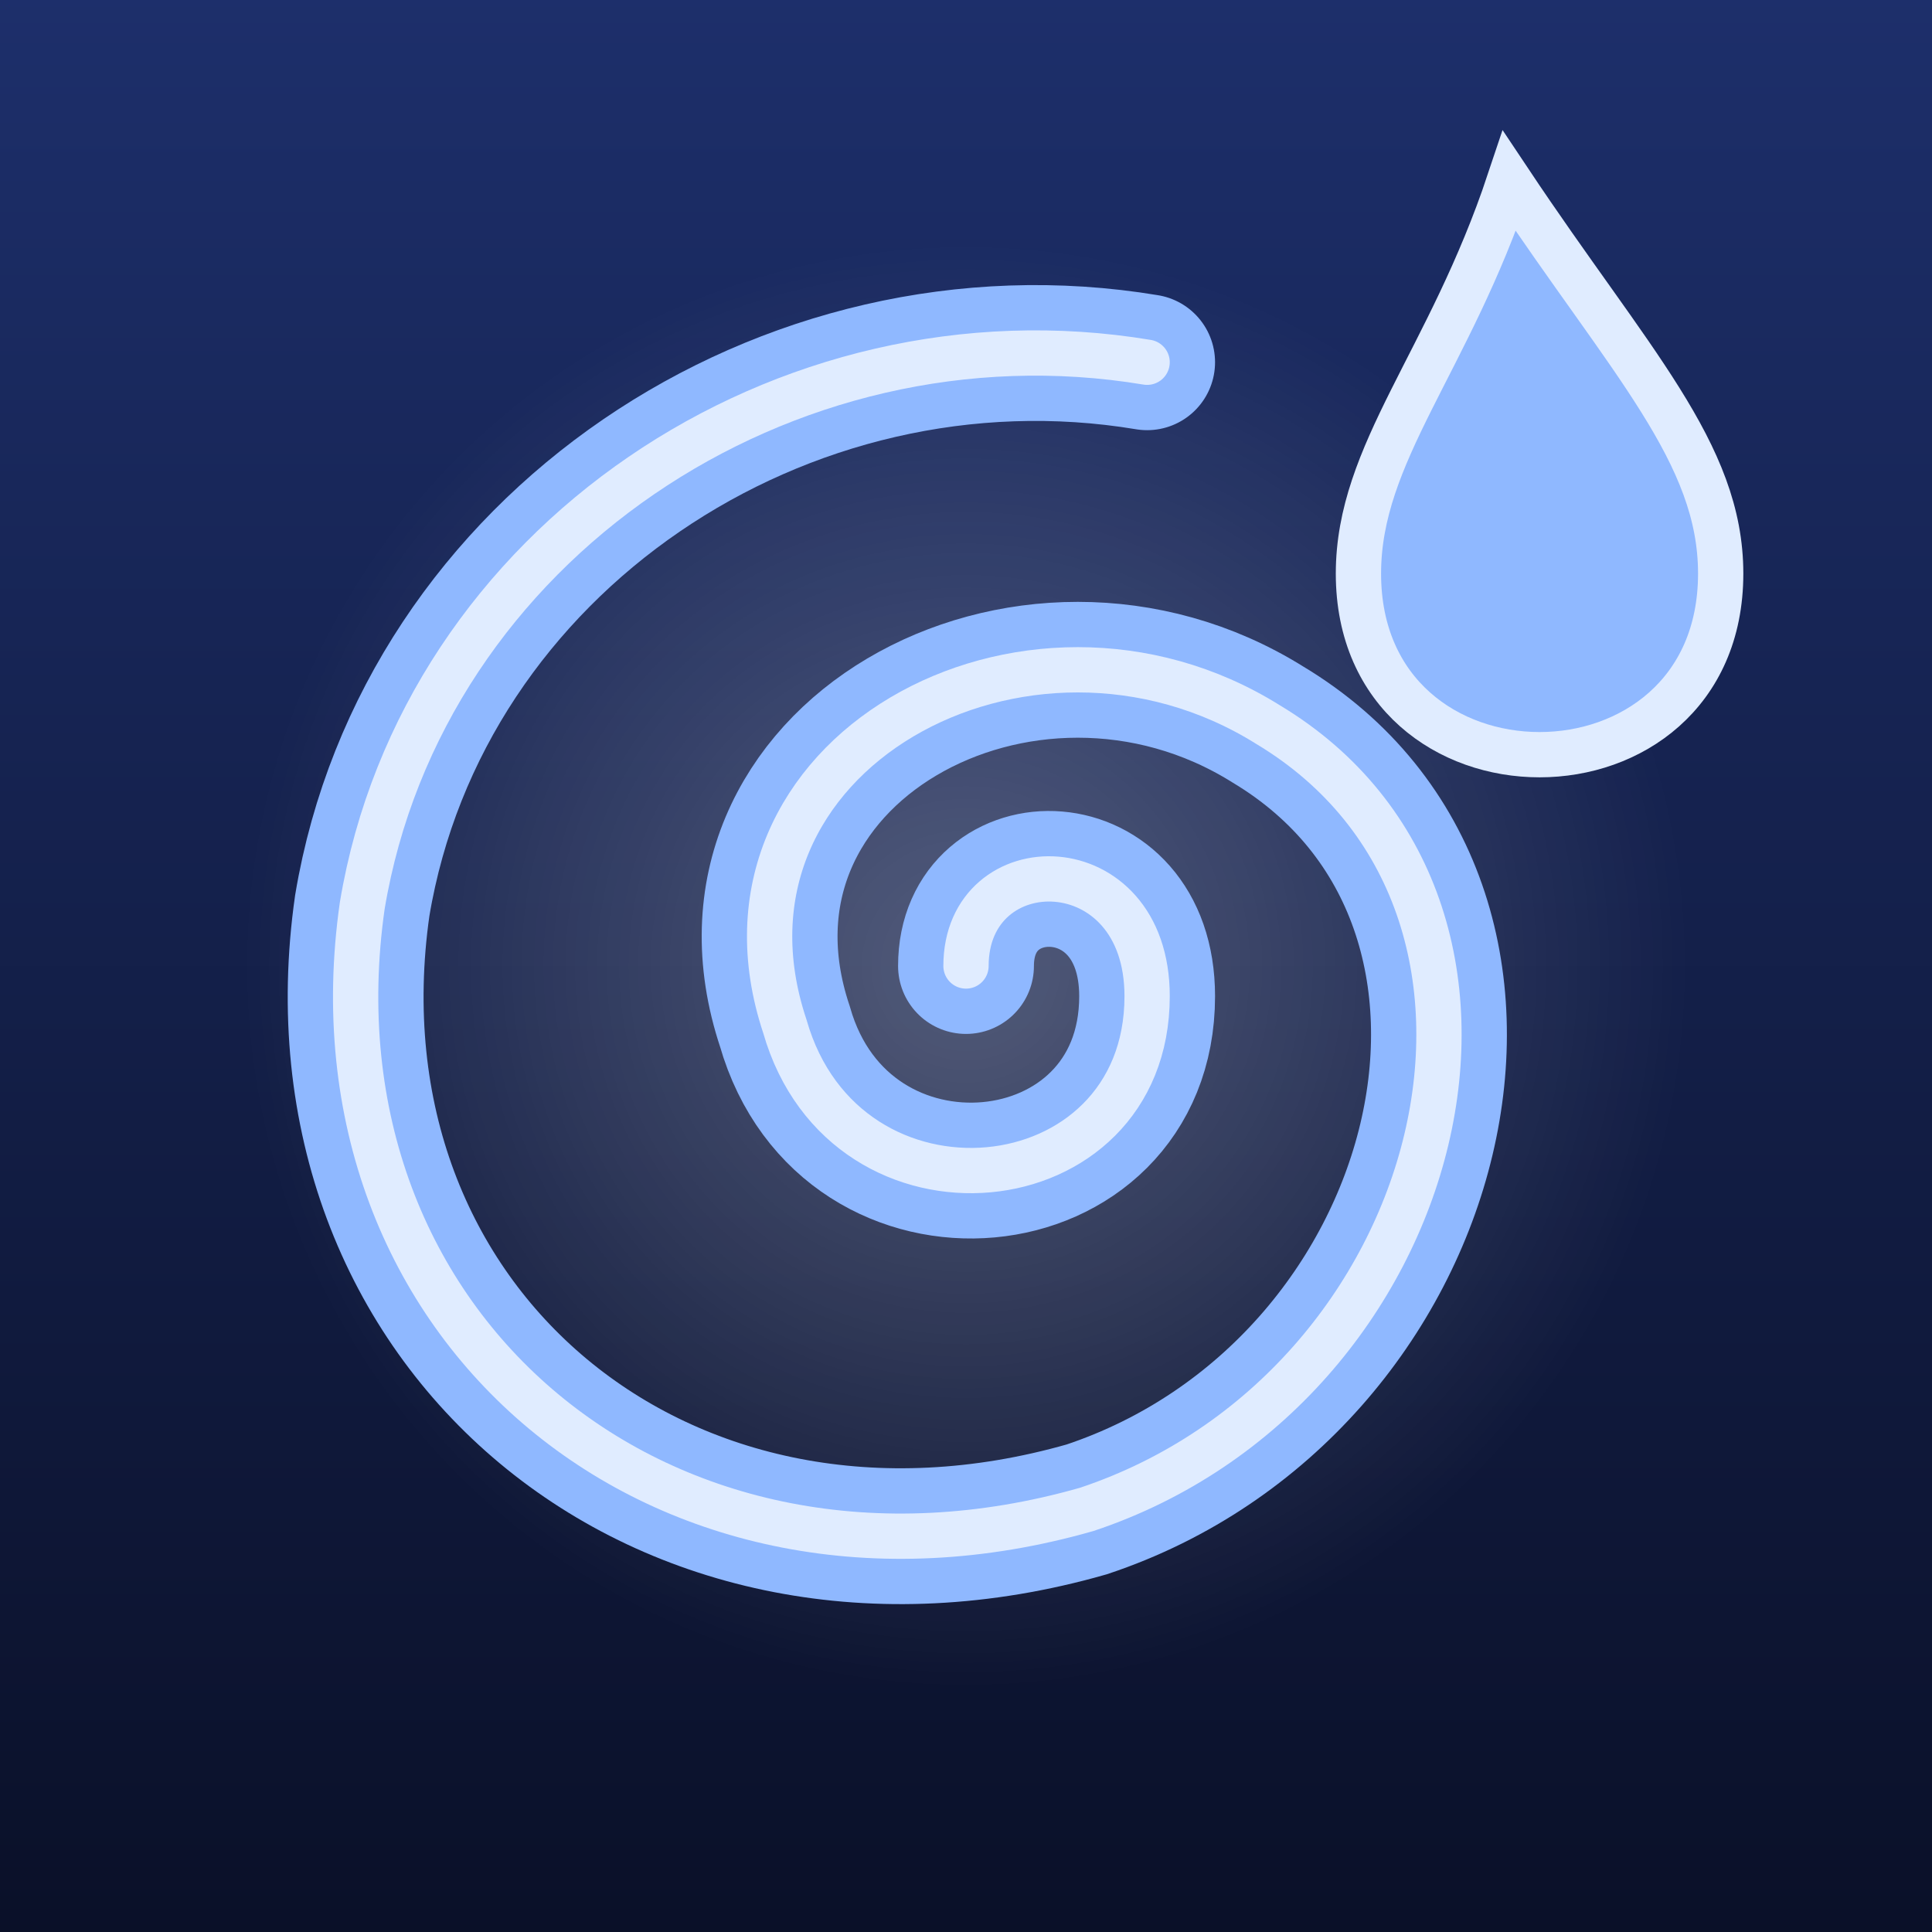
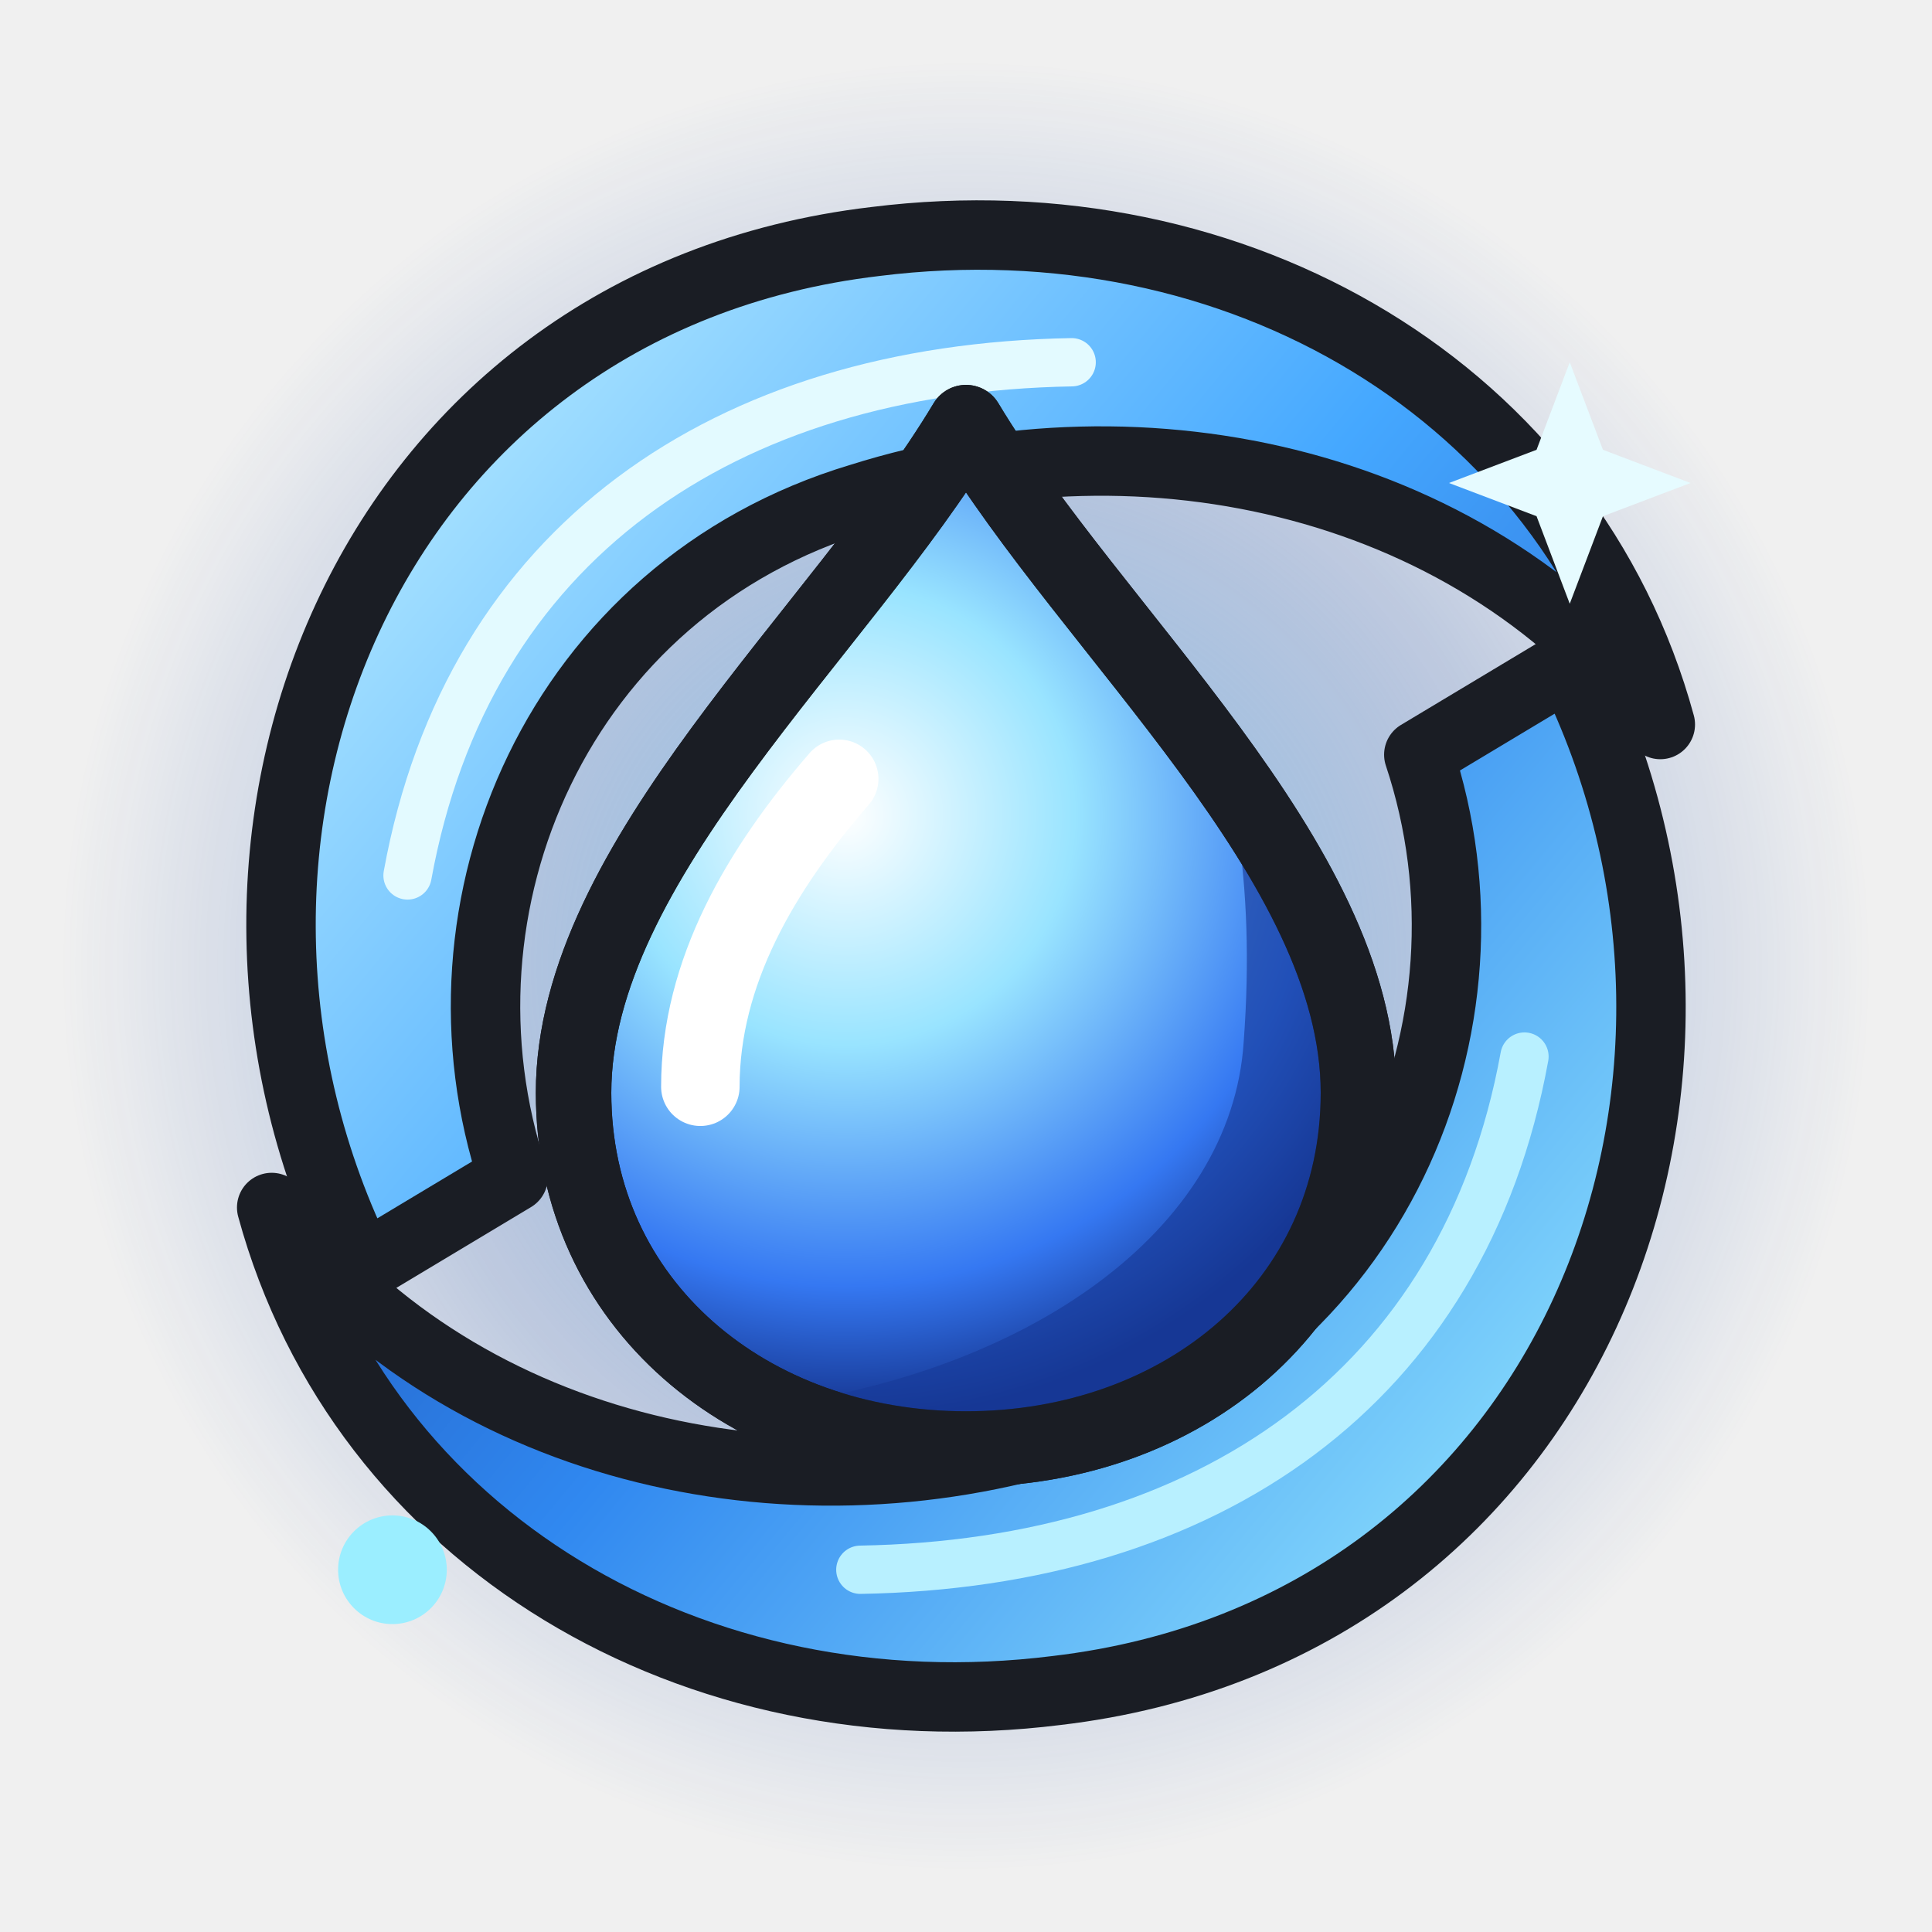
<svg xmlns="http://www.w3.org/2000/svg" width="128" height="128" viewBox="0 0 64 64">
  <defs>
-     <linearGradient id="bg" x1="0" y1="0" x2="0" y2="1">
-       <stop offset="0" stop-color="#1d2f6b" />
-       <stop offset="1" stop-color="#0a1028" />
+     <radialGradient id="aura" cx="32" cy="32" r="30" gradientUnits="userSpaceOnUse">
+       <stop offset="0" stop-color="#68ccff" stop-opacity="0.62" />
+       <stop offset="0.6" stop-color="#1448a8" stop-opacity="0.24" />
+       <stop offset="1" stop-color="#1448a8" stop-opacity="0" />
+     </radialGradient>
+     <linearGradient id="swirl1" x1="8" y1="12" x2="54" y2="50" gradientUnits="userSpaceOnUse">
+       <stop offset="0" stop-color="#c4f3ff" />
+       <stop offset="0.5" stop-color="#45a8ff" />
+       <stop offset="1" stop-color="#1a4bc2" />
    </linearGradient>
-     <radialGradient id="glow">
-       <stop offset="0" stop-color="#ffffff" stop-opacity="0.9" />
-       <stop offset="1" stop-color="#ffffff" stop-opacity="0" />
+     <linearGradient id="swirl2" x1="56" y1="52" x2="10" y2="14" gradientUnits="userSpaceOnUse">
+       <stop offset="0" stop-color="#9beeff" />
+       <stop offset="0.5" stop-color="#3088f0" />
+       <stop offset="1" stop-color="#153799" />
+     </linearGradient>
+     <radialGradient id="dropGrad" cx="28" cy="27" r="20" gradientUnits="userSpaceOnUse">
+       <stop offset="0" stop-color="#ffffff" />
+       <stop offset="0.38" stop-color="#99e4ff" />
+       <stop offset="0.78" stop-color="#3578f2" />
+       <stop offset="1" stop-color="#14328c" />
    </radialGradient>
  </defs>
-   <rect width="64" height="64" fill="url(#bg)" />
-   <circle cx="32" cy="32" r="24" fill="url(#glow)" opacity="0.3" />
-   <path d="M 32 32 C 32 28 38 28 38 33 C 38 40 28 41 26 34 C 23 25 34 19 42 24 C 52 30 48 46 36 50 C 22 54 10 44 12 30 C 14 18 26 10 38 12" fill="none" stroke="#8fb8ff" stroke-width="4.5" stroke-linecap="round" />
-   <path d="M 32 32 C 32 28 38 28 38 33 C 38 40 28 41 26 34 C 23 25 34 19 42 24 C 52 30 48 46 36 50 C 22 54 10 44 12 30 C 14 18 26 10 38 12" fill="none" stroke="#e0ecff" stroke-width="1.5" stroke-linecap="round" />
-   <path d="M 50 6 C 54 12 57 15 57 19 C 57 23 54 25 51 25 C 48 25 45 23 45 19 C 45 15 48 12 50 6 Z" fill="#8fb8ff" stroke="#e0ecff" stroke-width="1.5" />
+   <circle cx="32" cy="32" r="30" fill="url(#aura)" />
+   <path d="M 12 42 C 5 28 12 10 29 8 C 41 6.5 52 13 55 24 C 49 16 38 13.5 28.5 16.5 C 18.5 19.5 14 30 17 39 Z" fill="url(#swirl1)" stroke="#1a1d24" stroke-width="2.3" stroke-linejoin="round" />
+   <path d="M 13.5 29 C 15.5 18 24 12.2 35.5 12" fill="none" stroke="#e3faff" stroke-width="1.6" stroke-linecap="round" />
+   <path d="M 52 22 C 59 36 52 54 35 56 C 23 57.5 12 51 9 40 C 15 48 26 50.5 35.5 47.5 C 45.5 44.5 50 34 47 25 Z" fill="url(#swirl2)" stroke="#1a1d24" stroke-width="2.3" stroke-linejoin="round" />
+   <path d="M 50.5 35 C 48.5 46 40 51.8 28.5 52" fill="none" stroke="#b8f0ff" stroke-width="1.6" stroke-linecap="round" />
+   <path d="M 32 14 C 36.2 21 45 28.5 45 36.2 C 45 43.2 39.2 48 32 48 C 24.8 48 19 43.2 19 36.2 C 19 28.5 27.8 21 32 14 Z" fill="url(#dropGrad)" stroke="#1a1d24" stroke-width="2.5" stroke-linejoin="round" />
+   <path d="M 41 27.5 C 43.5 30.5 45 33.4 45 36.2 C 45 43.2 39.2 48 32 48 C 29.5 48 27.2 47.5 25.3 46.6 C 34 45.5 40.8 40.8 41.2 34.5 C 41.4 31.8 41.3 29.5 41 27.5 Z" fill="#173a99" opacity="0.65" />
+   <path d="M 23.2 36 C 23.2 32.2 25.2 28.8 27.8 25.8" fill="none" stroke="#ffffff" stroke-width="2.6" stroke-linecap="round" />
+   <path d="M 32 14 C 36.2 21 45 28.5 45 36.2 C 45 43.2 39.2 48 32 48 C 24.8 48 19 43.2 19 36.2 C 19 28.5 27.8 21 32 14 Z" fill="none" stroke="#1a1d24" stroke-width="2.5" stroke-linejoin="round" />
+   <path d="M 52 12 L 53.1 14.9 L 56 16 L 53.1 17.1 L 52 20 L 50.9 17.1 L 48 16 L 50.9 14.9 Z" fill="#e6fbff" />
+   <circle cx="13" cy="52" r="1.8" fill="#9beeff" />
</svg>
